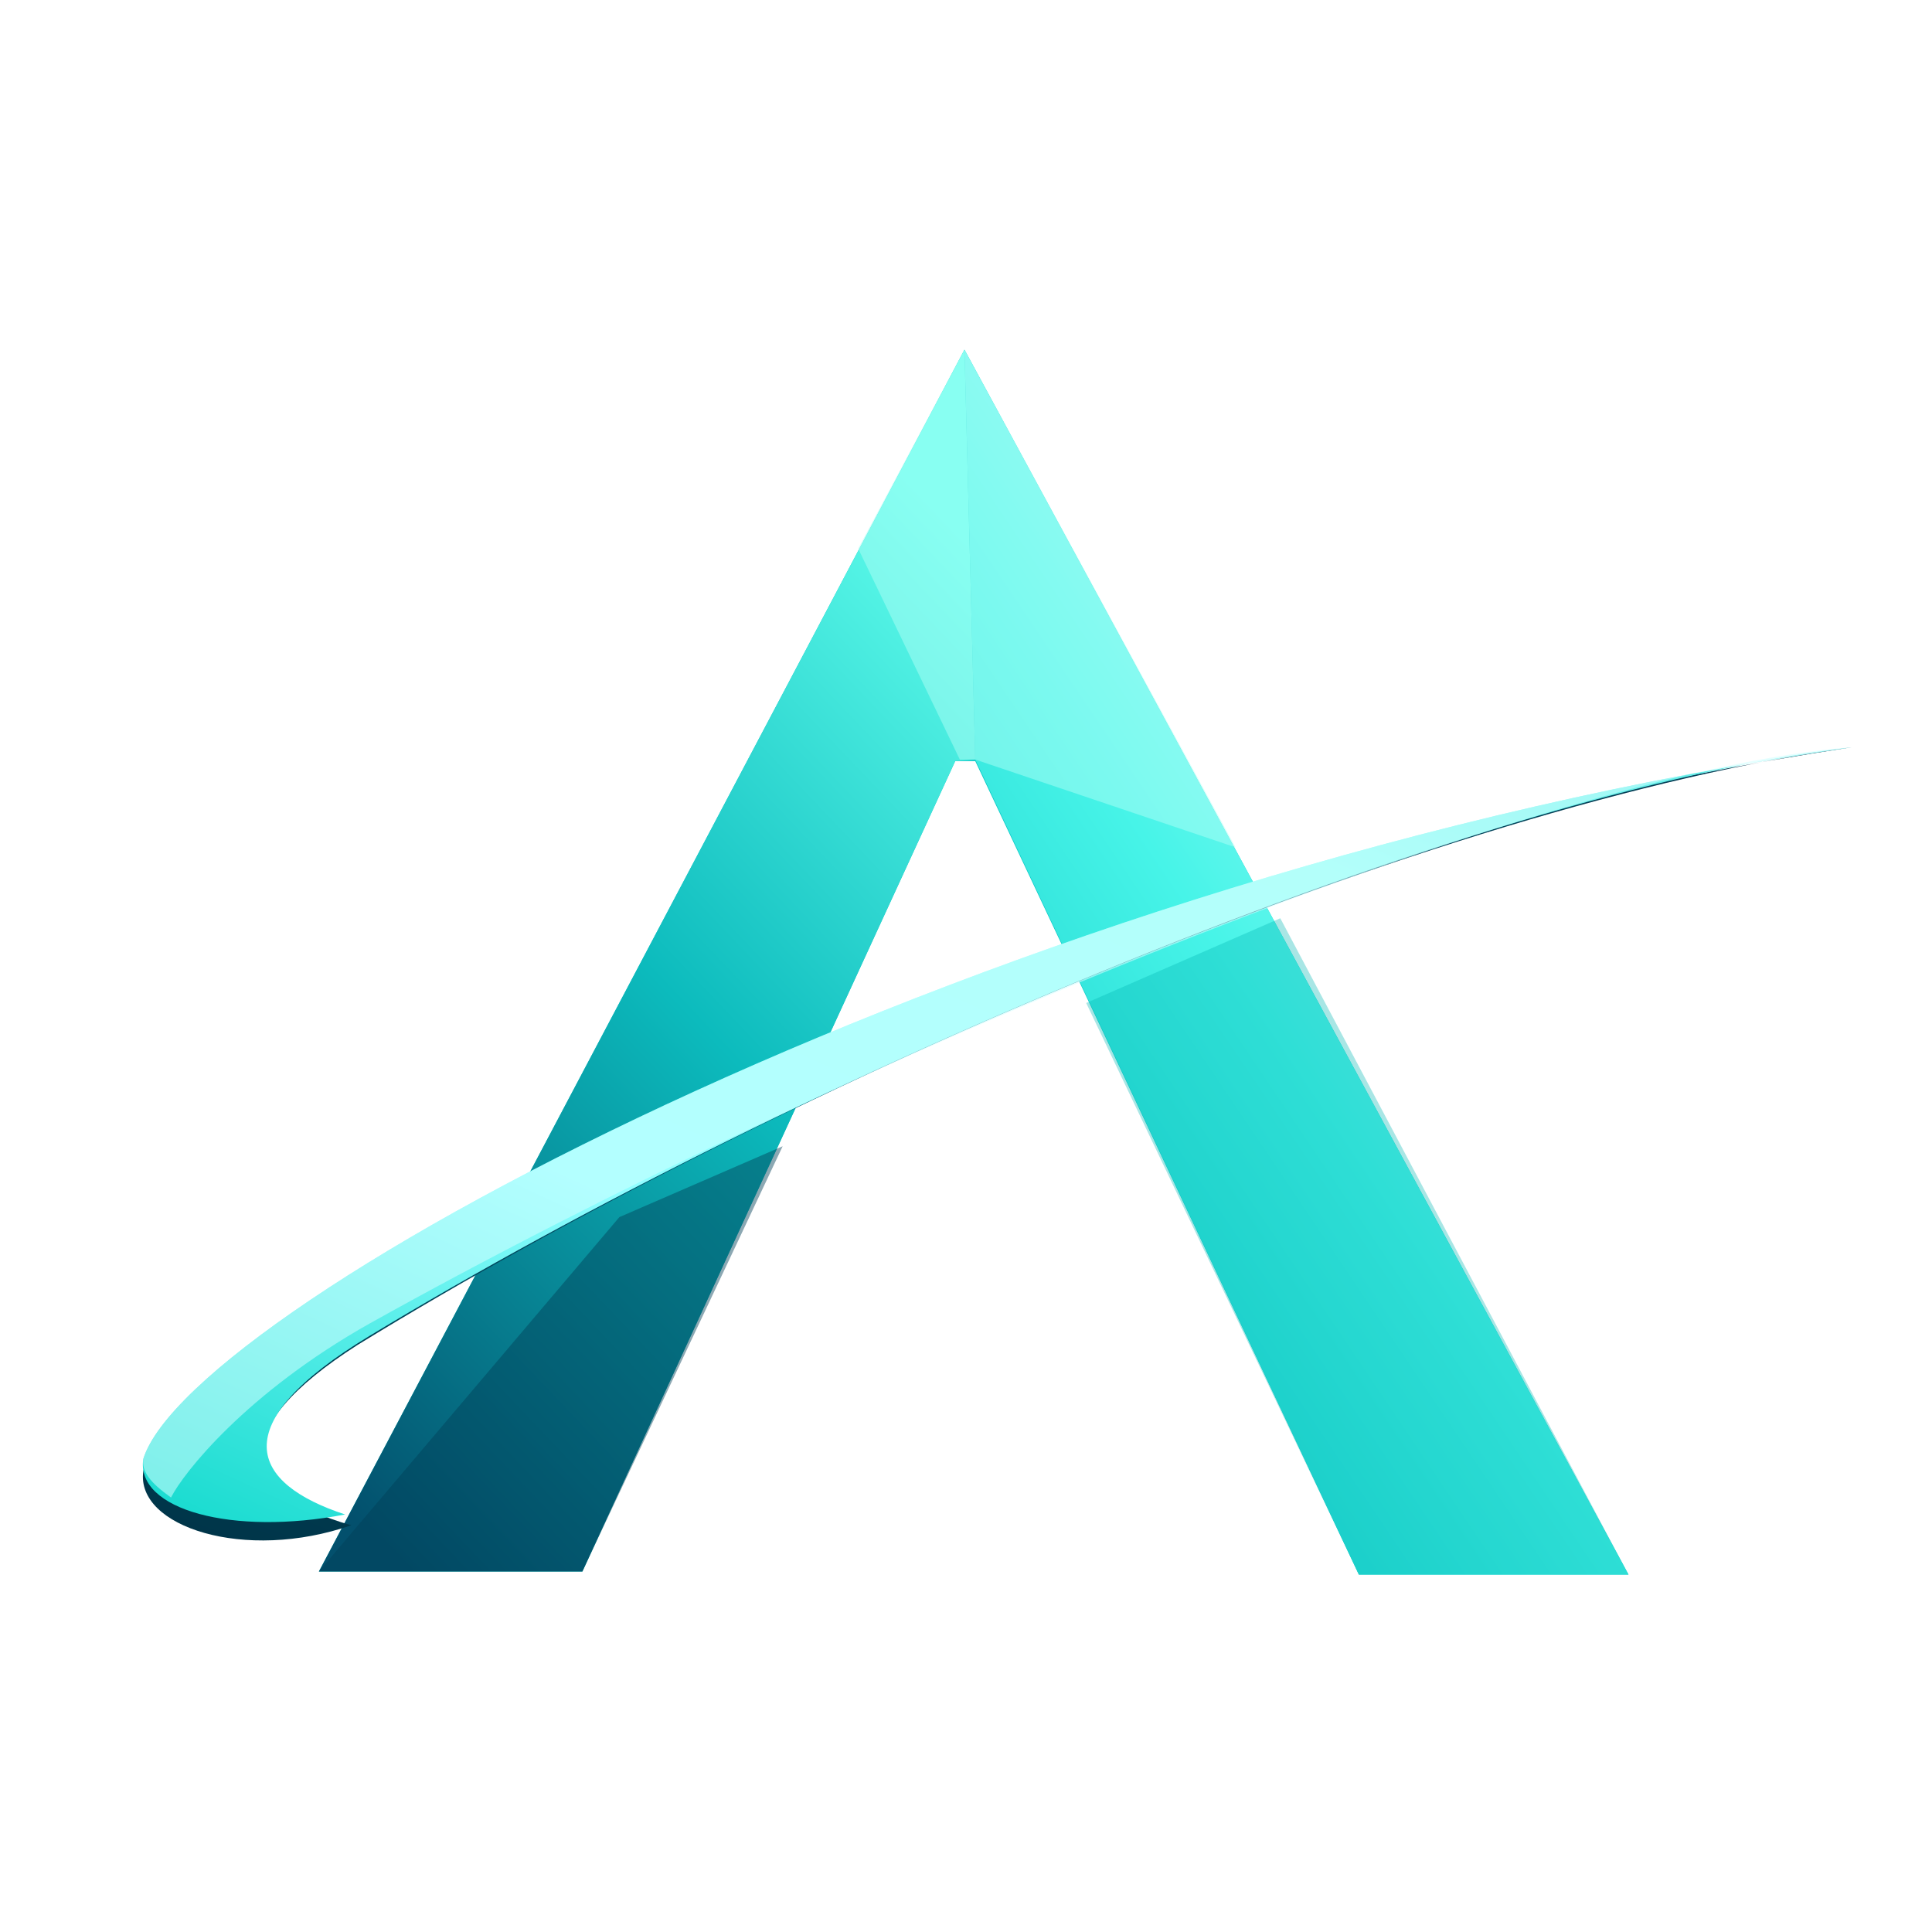
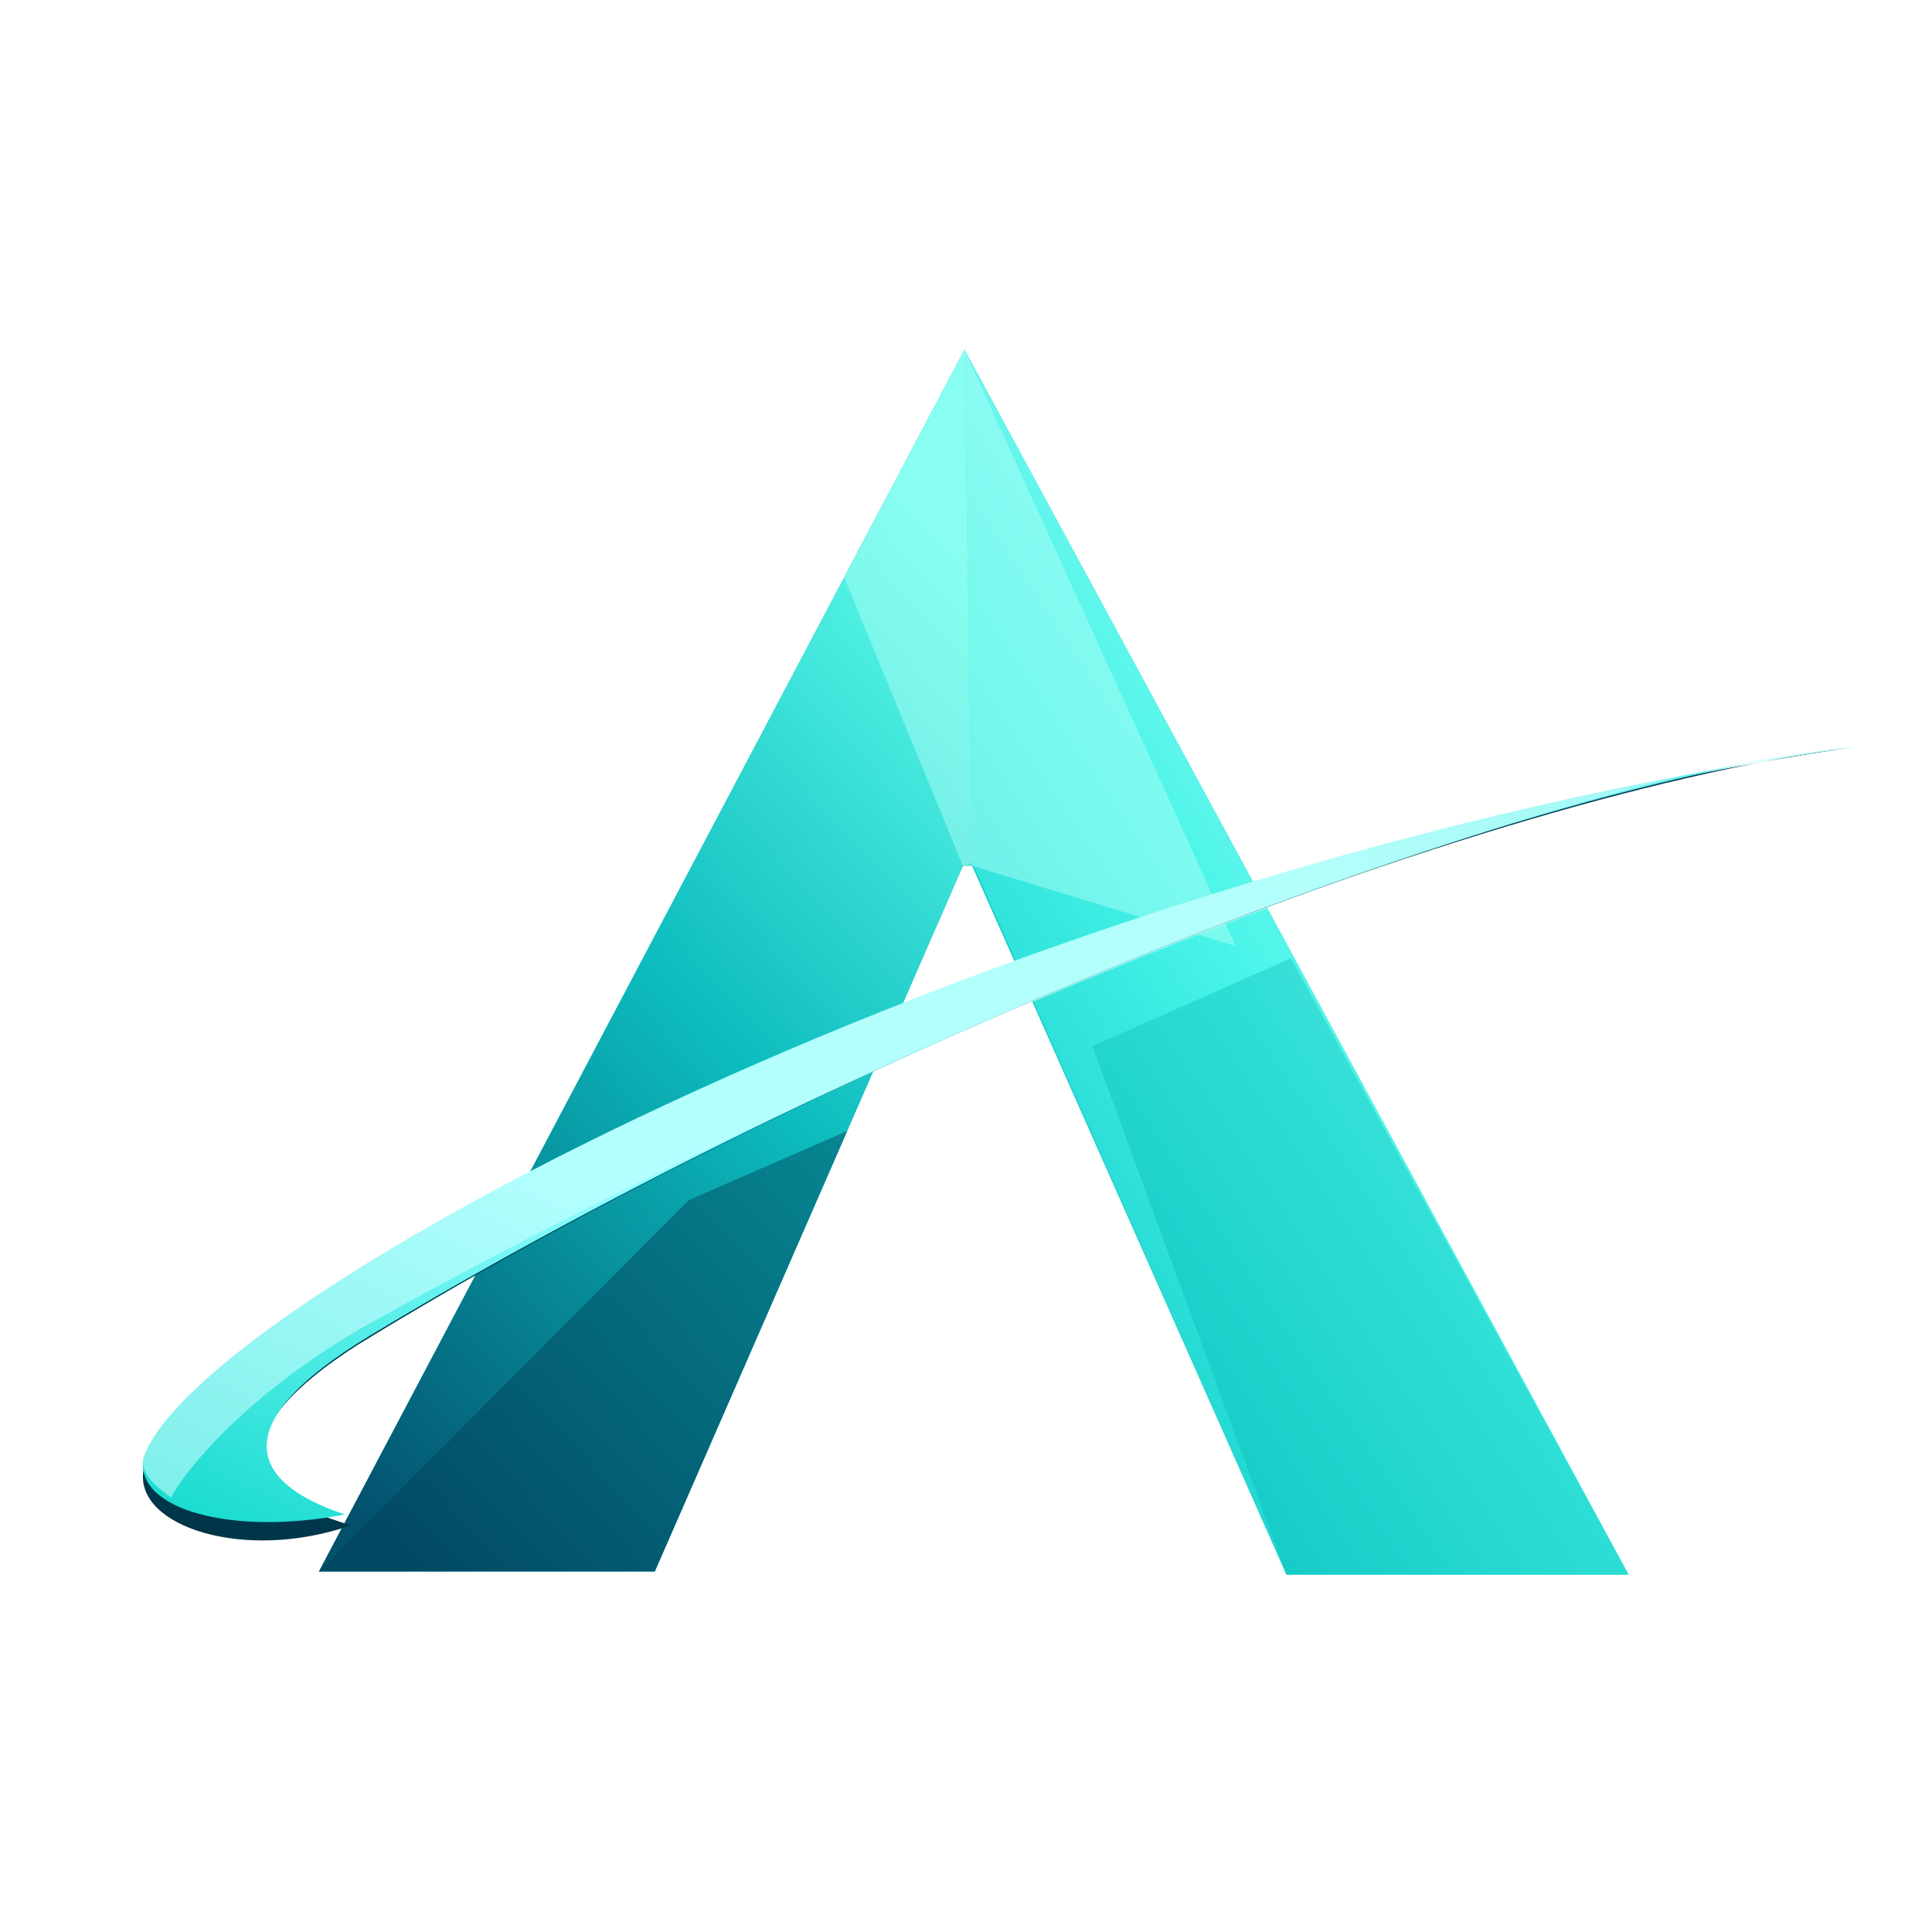
<svg xmlns="http://www.w3.org/2000/svg" viewBox="0 0 1254 1254" role="img" aria-labelledby="title desc">
  <defs>
    <linearGradient id="left" x1=".14" y1="1" x2=".70" y2="0" objectBoundingBox="true">
      <stop offset="0" stop-color="#03506d" />
      <stop offset=".53" stop-color="#0cbbbd" />
      <stop offset="1" stop-color="#62ffed" />
    </linearGradient>
    <linearGradient id="right" x1="0" y1="1" x2=".8" y2="0">
      <stop offset="0" stop-color="#00bcbd" />
      <stop offset=".50" stop-color="#47f4e8" />
      <stop offset="1" stop-color="#ddffff" />
    </linearGradient>
    <linearGradient id="arc" x1="0" y1="1" x2="1" y2="0">
      <stop offset="0" stop-color="#15dace" />
      <stop offset=".35" stop-color="#8ffeff" />
      <stop offset=".76" stop-color="#8ffff5" />
      <stop offset="1" stop-color="#52e7e4" />
    </linearGradient>
    <linearGradient id="arcShade" x1="0" y1="1" x2=".8" y2="0">
      <stop offset="0" stop-color="#003448" />
      <stop offset=".6" stop-color="#005870" />
      <stop offset="1" stop-color="#053e55" />
    </linearGradient>
  </defs>
-   <path d="M626 227 207 1020h171l242-526h13l249 528h175L626 227Z" fill="#06c9c5" />
-   <path d="M626 227 207 1020h171l242-526 13-1Z" fill="url(#left)" />
-   <path d="M626 227 633 493l249 529h175Z" fill="url(#right)" />
-   <path d="M626 227 557 356l66 137h10l169 57Z" fill="#b2fff6" opacity=".48" />
-   <path d="M207 1020h171l130-276-106 46Z" fill="#003e56" opacity=".45" />
-   <path d="M882 1022h175L831 596l-126 55Z" fill="#00b7b3" opacity=".34" />
+   <path d="M626 227 207 1020h218l200-458h6l204 460h222L626 227Z" fill="#06c9c5" />
+   <path d="M626 227 207 1020h218l200-458 6-2Z" fill="url(#left)" />
+   <path d="M626 227 631 560l204 462h222Z" fill="url(#right)" />
+   <path d="M626 227 548 375l77 187h6l171 52Z" fill="#b2fff6" opacity=".48" />
+   <path d="M207 1020h218l125-286-103 45Z" fill="#003e56" opacity=".45" />
+   <path d="M835 1022h222L838 622l-129 57Z" fill="#00b7b3" opacity=".34" />
  <path d="M93 955 C112 852 640 571 1202 485 C935 521 512 701 232 873 C146 928 154 969 228 990 C159 1014 88 991 93 955Z" fill="url(#arcShade)" />
  <path d="M93 947 C124 847 648 564 1202 485 C953 514 517 699 240 867 C144 925 163 963 224 983 C151 997 88 980 93 947Z" fill="url(#arc)" />
  <path d="M93 947 C124 847 648 564 1202 485 C1002 500 550 686 240 859 C160 904 119 956 111 972 C97 962 92 955 93 947Z" fill="#d2ffff" opacity=".55" />
</svg>
